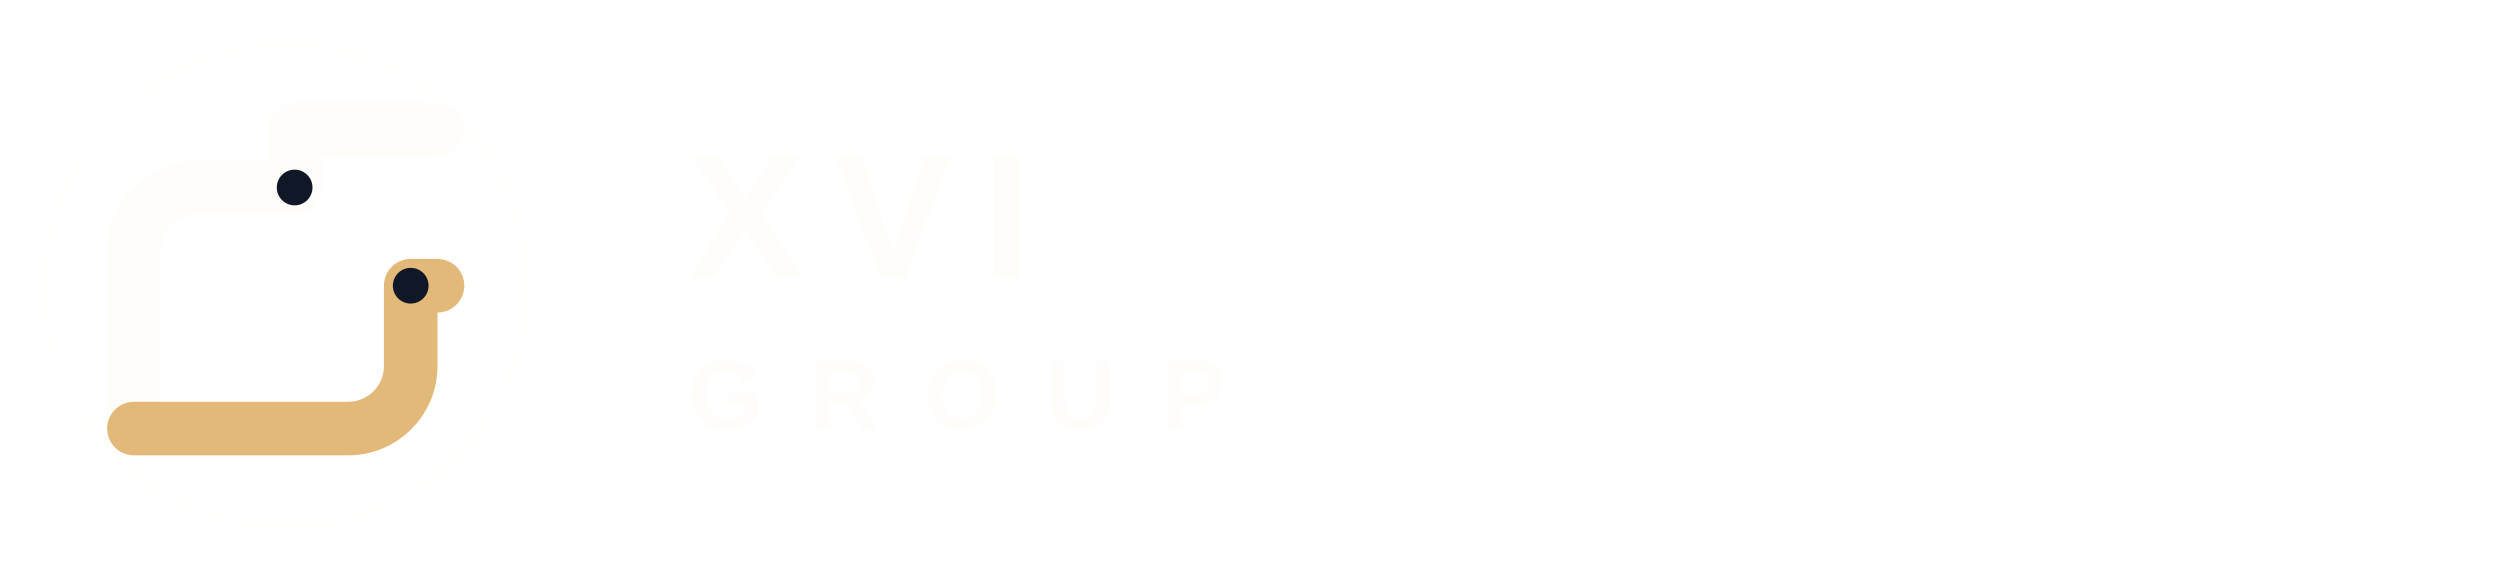
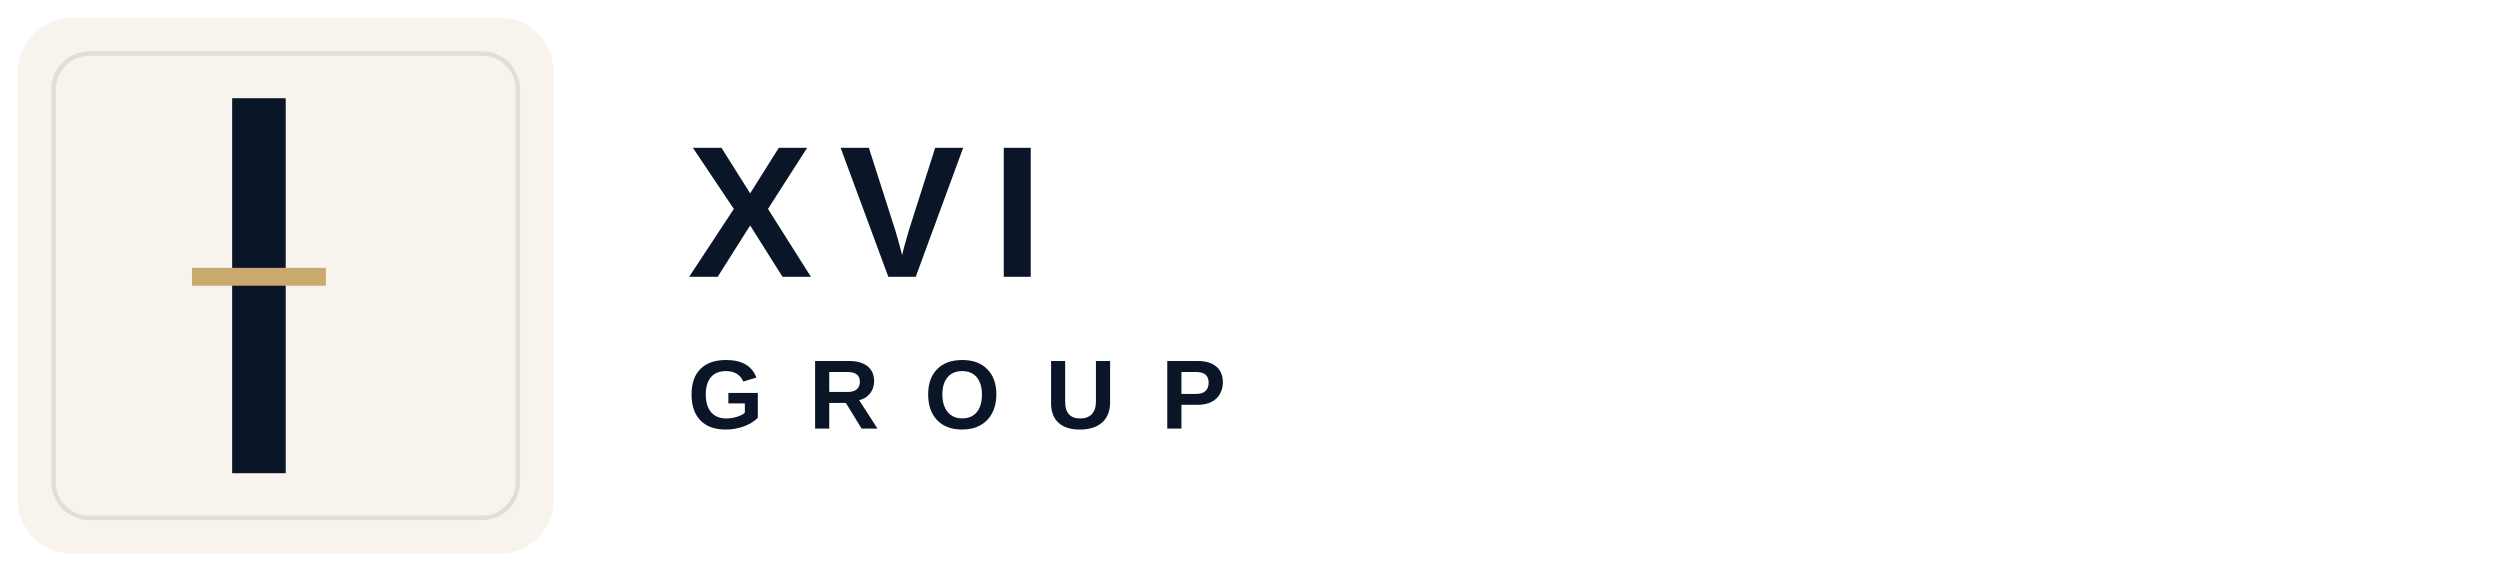
<svg xmlns="http://www.w3.org/2000/svg" viewBox="0 0 560 128" fill="none">
  <g>
-     <circle cx="64" cy="64" r="54" stroke="#FFFDF9" stroke-width="2" opacity=".22" />
-     <path d="M30 96V56C30 48.268 36.268 42 44 42H66V29H98" stroke="#FFFDF9" stroke-width="12" stroke-linecap="round" stroke-linejoin="round" />
-     <path d="M30 96H78C85.732 96 92 89.732 92 82V64H98" stroke="#E2B978" stroke-width="12" stroke-linecap="round" stroke-linejoin="round" />
-     <circle cx="66" cy="42" r="4" fill="#101827" />
-     <circle cx="92" cy="64" r="4" fill="#101827" />
+     <rect x="4" y="4" width="120" height="120" rx="12" fill="#F8F4ED" />
+     <rect x="12" y="12" width="104" height="104" rx="8" stroke="#0A1628" stroke-width="1" opacity=".1" />
+     <rect x="52" y="22" width="12" height="84" fill="#0A1628" />
+     <rect x="43" y="60" width="30" height="4" fill="#C9A96E" />
  </g>
-   <g fill="#FFFDF9" font-family="Manrope, Arial, sans-serif">
-     <text x="154" y="62" font-size="39" font-weight="800" letter-spacing="7">XVI</text>
+   <g fill="#0A1628" font-family="Manrope, Arial, sans-serif">
+     <text x="154" y="62" font-size="42" font-weight="800" letter-spacing="6">XVI</text>
    <text x="154" y="96" font-size="22" font-weight="600" letter-spacing="10">GROUP</text>
  </g>
</svg>
